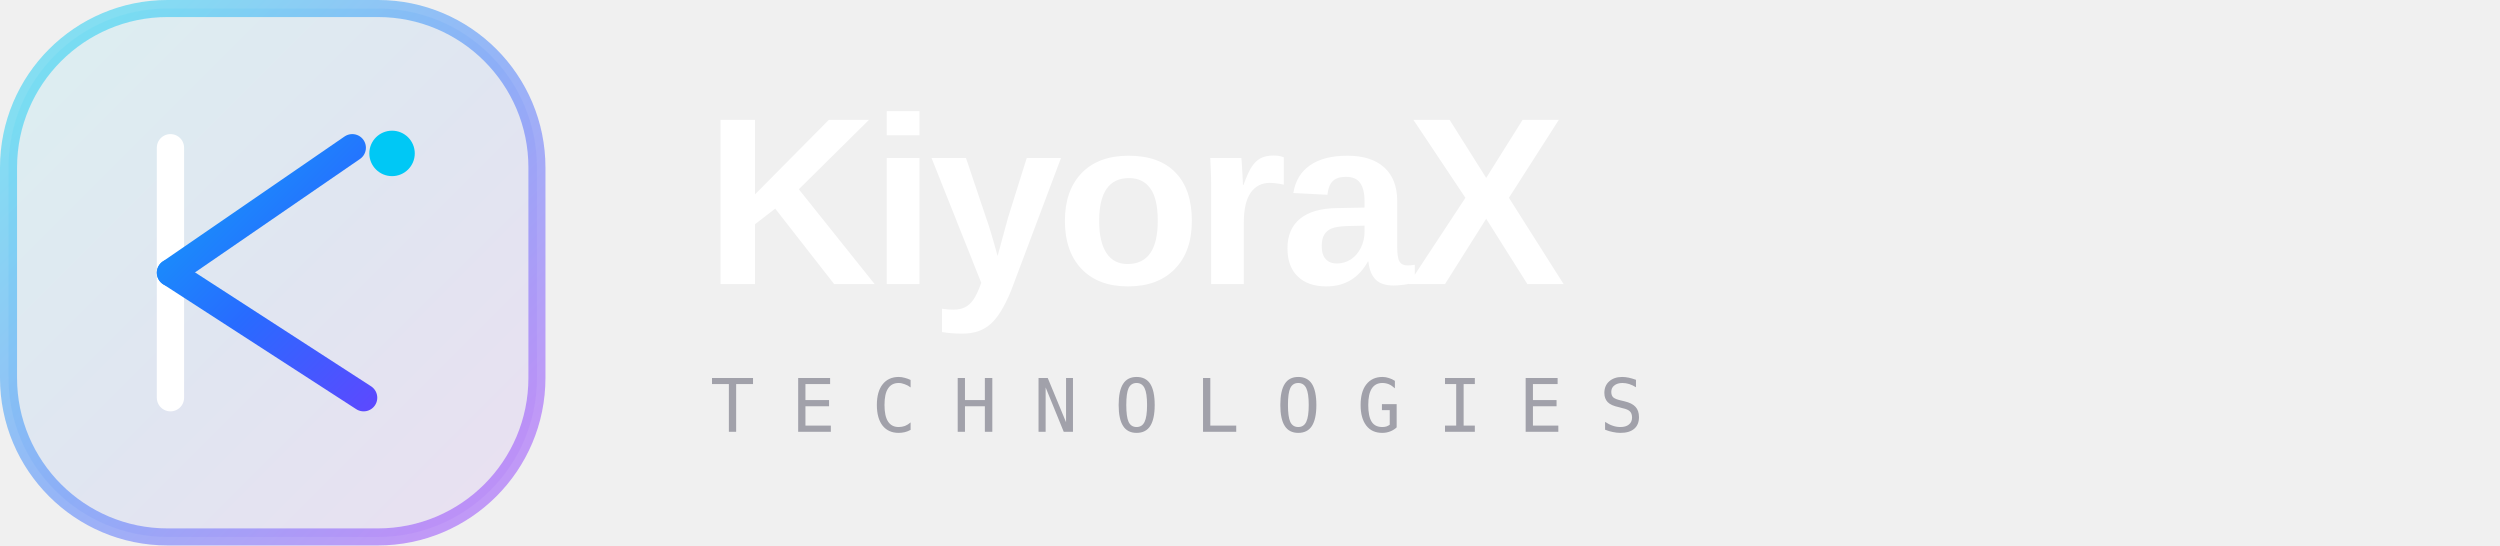
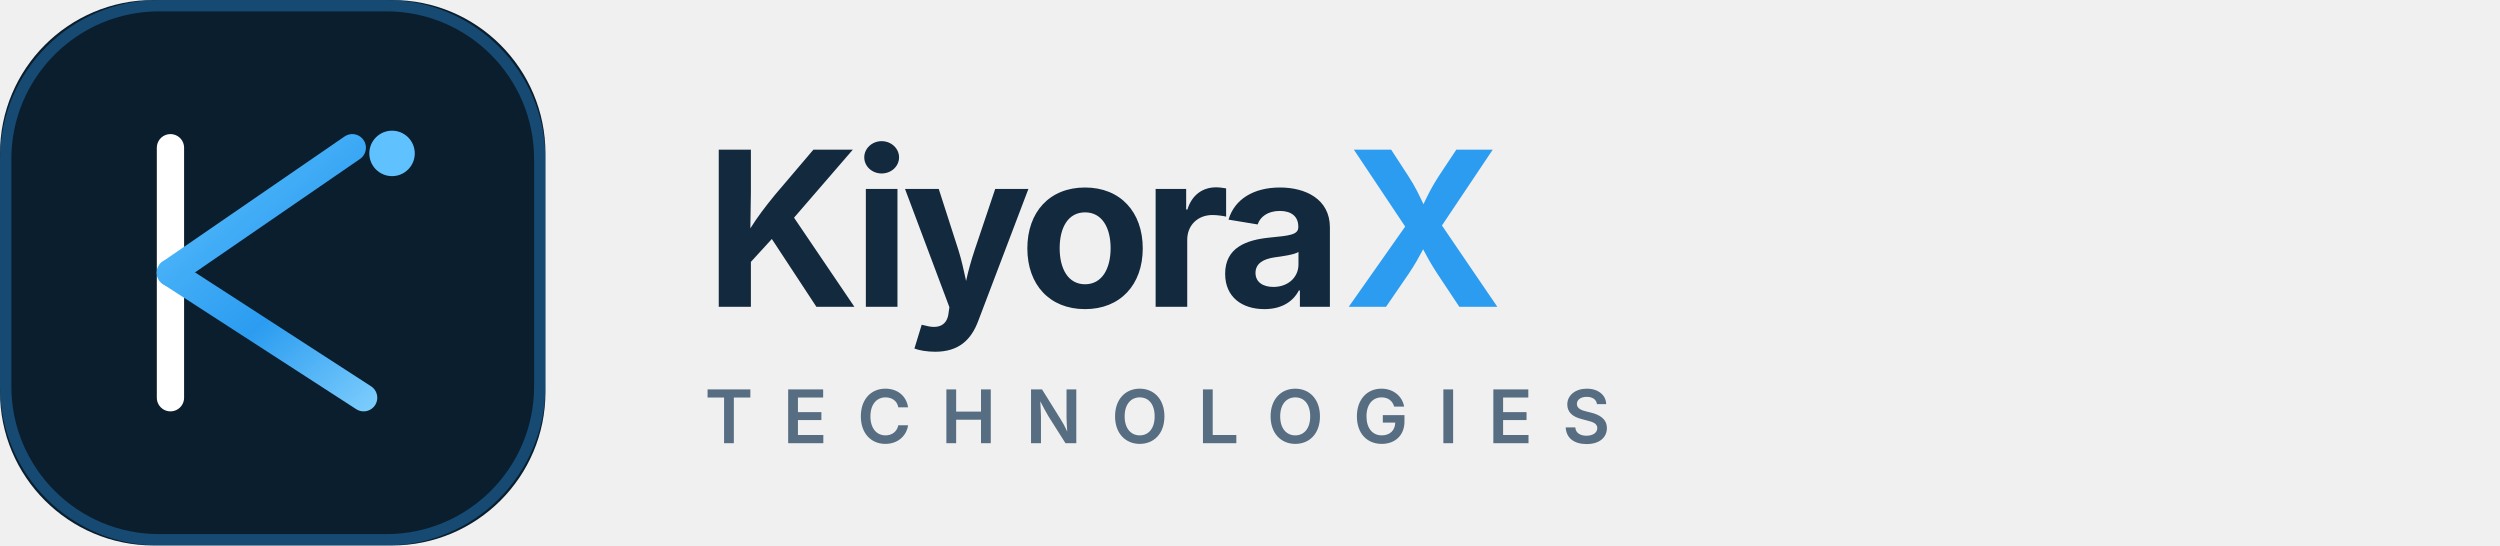
- <svg xmlns="http://www.w3.org/2000/svg" viewBox="0 0 220 48" fill="none">
+ <svg xmlns="http://www.w3.org/2000/svg" viewBox="0 0 220 48" fill="none" role="img" aria-label="KiyoraX Technologies">
  <defs>
-     <linearGradient id="g" x1="6" y1="6" x2="42" y2="42" gradientUnits="userSpaceOnUse">
-       <stop stop-color="#00C8F5" />
-       <stop offset="0.52" stop-color="#286BFF" />
-       <stop offset="1" stop-color="#852EFF" />
+     <linearGradient id="kx-g" x1="14" y1="12" x2="36" y2="37" gradientUnits="userSpaceOnUse">
+       <stop stop-color="#5FC2FF" />
+       <stop offset="0.55" stop-color="#2B9CF0" />
+       <stop offset="1" stop-color="#8FD8FF" />
    </linearGradient>
  </defs>
-   <rect x="0.75" y="0.75" width="46.5" height="46.5" rx="14" fill="url(#g)" fill-opacity="0.08" />
-   <rect x="0.75" y="0.75" width="46.5" height="46.5" rx="14" stroke="url(#g)" stroke-opacity="0.45" stroke-width="1.5" />
+   <rect width="48" height="48" rx="13.5" fill="#0A1E2E" />
+   <rect x="0.5" y="0.5" width="47" height="47" rx="13.5" stroke="#2B9CF0" stroke-opacity="0.35" />
  <path d="M15 13V35" stroke="#FFFFFF" stroke-width="2.4" stroke-linecap="round" />
-   <path d="M15 24L31 13" stroke="url(#g)" stroke-width="2.4" stroke-linecap="round" />
-   <path d="M15 24L32 35" stroke="url(#g)" stroke-width="2.4" stroke-linecap="round" />
-   <circle cx="34.5" cy="13.5" r="2" fill="#00C8F5" />
-   <text x="62" y="25" font-family="Arial, Helvetica, sans-serif" font-size="21" font-weight="700" fill="#FFFFFF" letter-spacing="-0.6">KiyoraX</text>
-   <text x="62.5" y="38" font-family="monospace" font-size="6.5" fill="#A1A1AA" letter-spacing="3.2">TECHNOLOGIES</text>
+   <path d="M15 24L31 13" stroke="url(#kx-g)" stroke-width="2.4" stroke-linecap="round" />
+   <path d="M15 24L32 35" stroke="url(#kx-g)" stroke-width="2.4" stroke-linecap="round" />
+   <circle cx="34.5" cy="13.5" r="2" fill="#5FC2FF" />
+   <text x="62" y="27" font-family="Manrope, Inter, Arial, sans-serif" font-size="19" font-weight="700" letter-spacing="-0.8" fill="#13293D">Kiyora<tspan fill="#2B9CF0">X</tspan>
+   </text>
+   <text x="62" y="39" font-family="Inter, Arial, sans-serif" font-size="6.5" font-weight="600" letter-spacing="2.6" fill="#566D82">TECHNOLOGIES</text>
</svg>
